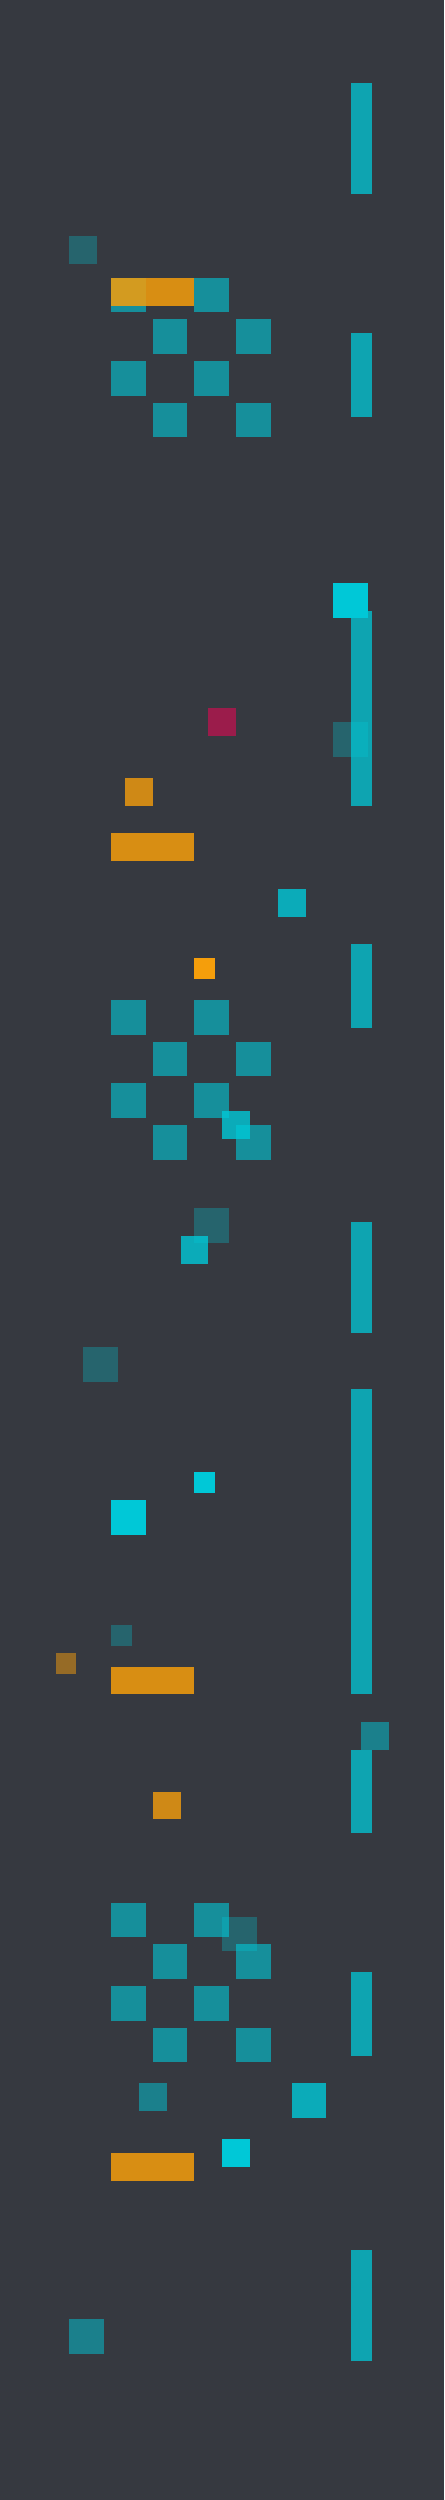
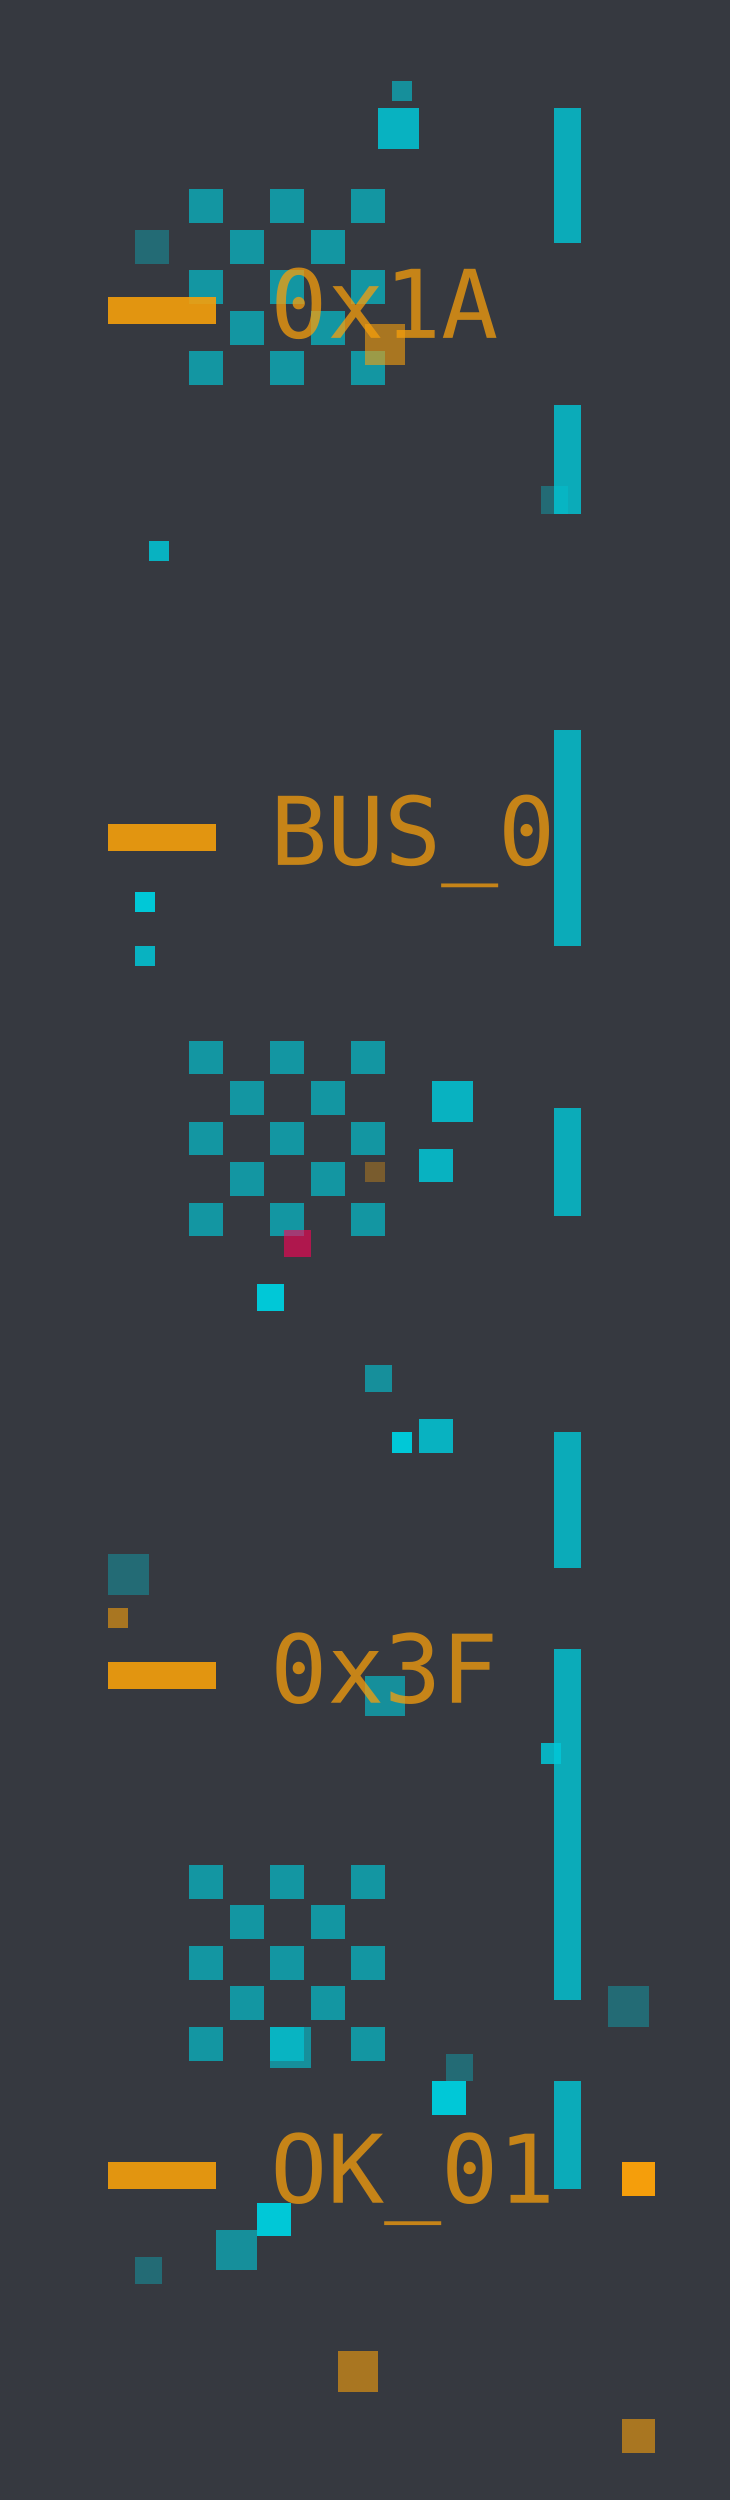
- <svg xmlns="http://www.w3.org/2000/svg" viewBox="0 0 32 180" width="32" height="180" shape-rendering="crispEdges">
+ <svg xmlns="http://www.w3.org/2000/svg" viewBox="0 0 54 185" width="54" height="185" shape-rendering="crispEdges">
  <defs>
    <style>
-       @keyframes ditherPulse {
-         0%, 100% { opacity: 0.35; }
-         50% { opacity: 0.95; }
-       }
+       @keyframes ditherPulse { 0%, 100% { opacity: 0.35; } 50% { opacity: 0.95; } }
      .pulse-px { animation: ditherPulse 2s infinite ease-in-out; }
    </style>
  </defs>
-   <rect width="32" height="180" fill="rgba(10, 14, 23, 0.82)" />
-   <line x1="26" y1="6" x2="26" y2="14" stroke="#00C8D7" stroke-width="1.5" opacity="0.75" />
-   <line x1="26" y1="24" x2="26" y2="30" stroke="#00C8D7" stroke-width="1.5" opacity="0.75" />
-   <line x1="26" y1="44" x2="26" y2="58" stroke="#00C8D7" stroke-width="1.5" opacity="0.75" />
-   <line x1="26" y1="68" x2="26" y2="74" stroke="#00C8D7" stroke-width="1.5" opacity="0.75" />
-   <line x1="26" y1="88" x2="26" y2="96" stroke="#00C8D7" stroke-width="1.5" opacity="0.75" />
-   <line x1="26" y1="100" x2="26" y2="122" stroke="#00C8D7" stroke-width="1.5" opacity="0.75" />
-   <line x1="26" y1="126" x2="26" y2="132" stroke="#00C8D7" stroke-width="1.5" opacity="0.75" />
-   <line x1="26" y1="142" x2="26" y2="148" stroke="#00C8D7" stroke-width="1.5" opacity="0.75" />
-   <line x1="26" y1="162" x2="26" y2="170" stroke="#00C8D7" stroke-width="1.5" opacity="0.75" />
-   <rect x="8" y="20" width="2.5" height="2.5" fill="#00C8D7" opacity="0.6" />
-   <rect x="14" y="20" width="2.5" height="2.5" fill="#00C8D7" opacity="0.6" />
-   <rect x="11" y="23" width="2.5" height="2.5" fill="#00C8D7" opacity="0.6" />
-   <rect x="17" y="23" width="2.5" height="2.5" fill="#00C8D7" opacity="0.6" />
-   <rect x="8" y="26" width="2.5" height="2.5" fill="#00C8D7" opacity="0.6" />
-   <rect x="14" y="26" width="2.5" height="2.5" fill="#00C8D7" opacity="0.6" />
-   <rect x="11" y="29" width="2.5" height="2.5" fill="#00C8D7" opacity="0.6" />
-   <rect x="17" y="29" width="2.5" height="2.5" fill="#00C8D7" opacity="0.6" />
-   <rect x="8" y="72" width="2.5" height="2.5" fill="#00C8D7" opacity="0.6" />
-   <rect x="14" y="72" width="2.5" height="2.5" fill="#00C8D7" opacity="0.6" />
-   <rect x="11" y="75" width="2.5" height="2.5" fill="#00C8D7" opacity="0.6" />
-   <rect x="17" y="75" width="2.5" height="2.5" fill="#00C8D7" opacity="0.6" />
-   <rect x="8" y="78" width="2.5" height="2.5" fill="#00C8D7" opacity="0.6" />
-   <rect x="14" y="78" width="2.5" height="2.5" fill="#00C8D7" opacity="0.6" />
-   <rect x="11" y="81" width="2.5" height="2.5" fill="#00C8D7" opacity="0.6" />
-   <rect x="17" y="81" width="2.5" height="2.5" fill="#00C8D7" opacity="0.6" />
-   <rect x="8" y="137" width="2.5" height="2.5" fill="#00C8D7" opacity="0.6" />
-   <rect x="14" y="137" width="2.5" height="2.5" fill="#00C8D7" opacity="0.6" />
-   <rect x="11" y="140" width="2.5" height="2.5" fill="#00C8D7" opacity="0.6" />
-   <rect x="17" y="140" width="2.5" height="2.5" fill="#00C8D7" opacity="0.6" />
-   <rect x="8" y="143" width="2.5" height="2.5" fill="#00C8D7" opacity="0.6" />
-   <rect x="14" y="143" width="2.5" height="2.5" fill="#00C8D7" opacity="0.6" />
-   <rect x="11" y="146" width="2.5" height="2.5" fill="#00C8D7" opacity="0.6" />
-   <rect x="17" y="146" width="2.5" height="2.5" fill="#00C8D7" opacity="0.6" />
-   <rect x="15" y="51" width="2" height="2" fill="#FF0055" opacity="0.50" />
-   <rect x="14" y="87" width="2.5" height="2.5" fill="#00C8D7" opacity="0.30" />
-   <rect x="6" y="97" width="2.5" height="2.5" fill="#00C8D7" opacity="0.30" />
-   <rect x="21" y="150" width="2.5" height="2.5" fill="#00C8D7" opacity="0.80" />
-   <rect x="16" y="138" width="2.5" height="2.5" fill="#00C8D7" opacity="0.30" />
-   <rect x="14" y="69" width="1.5" height="1.5" fill="#F59E0B" opacity="1.00" />
-   <rect x="11" y="129" width="2" height="2" fill="#F59E0B" opacity="0.80" />
-   <rect x="8" y="108" width="2.5" height="2.5" fill="#00C8D7" opacity="1.00" />
-   <rect x="8" y="117" width="1.5" height="1.5" fill="#00C8D7" opacity="0.30" />
-   <rect x="24" y="52" width="2.5" height="2.5" fill="#00C8D7" opacity="0.30" />
-   <rect x="26" y="124" width="2" height="2" fill="#00C8D7" opacity="0.50" />
-   <rect x="10" y="150" width="2" height="2" fill="#00C8D7" opacity="0.50" />
-   <rect x="16" y="154" width="2" height="2" fill="#00C8D7" opacity="1.00" />
-   <rect x="5" y="17" width="2" height="2" fill="#00C8D7" opacity="0.30" />
-   <rect x="14" y="106" width="1.5" height="1.5" fill="#00C8D7" opacity="1.00" />
-   <rect x="4" y="119" width="1.5" height="1.5" fill="#F59E0B" opacity="0.50" />
-   <rect x="5" y="167" width="2.5" height="2.5" fill="#00C8D7" opacity="0.50" />
-   <rect x="9" y="56" width="2" height="2" fill="#F59E0B" opacity="0.80" />
-   <rect x="24" y="42" width="2.5" height="2.5" fill="#00C8D7" opacity="1.00" />
-   <rect x="20" y="64" width="2" height="2" fill="#00C8D7" opacity="0.80" />
-   <rect x="13" y="89" width="2" height="2" fill="#00C8D7" opacity="0.80" />
-   <rect x="16" y="80" width="2" height="2" fill="#00C8D7" opacity="0.80" />
-   <rect x="8" y="20" width="6" height="2" fill="#F59E0B" opacity="0.85" />
-   <rect x="8" y="60" width="6" height="2" fill="#F59E0B" opacity="0.85" />
-   <rect x="8" y="120" width="6" height="2" fill="#F59E0B" opacity="0.85" />
-   <rect x="8" y="155" width="6" height="2" fill="#F59E0B" opacity="0.85" />
+   <rect width="54" height="185" fill="rgba(10, 14, 23, 0.82)" />
+   <line x1="42" y1="8" x2="42" y2="18" stroke="#00C8D7" stroke-width="2" opacity="0.8" />
+   <line x1="42" y1="30" x2="42" y2="38" stroke="#00C8D7" stroke-width="2" opacity="0.8" />
+   <line x1="42" y1="54" x2="42" y2="70" stroke="#00C8D7" stroke-width="2" opacity="0.8" />
+   <line x1="42" y1="82" x2="42" y2="90" stroke="#00C8D7" stroke-width="2" opacity="0.8" />
+   <line x1="42" y1="106" x2="42" y2="116" stroke="#00C8D7" stroke-width="2" opacity="0.8" />
+   <line x1="42" y1="122" x2="42" y2="148" stroke="#00C8D7" stroke-width="2" opacity="0.8" />
+   <line x1="42" y1="154" x2="42" y2="162" stroke="#00C8D7" stroke-width="2" opacity="0.8" />
+   <rect x="14" y="14" width="2.5" height="2.5" fill="#00C8D7" opacity="0.65" />
+   <rect x="20" y="14" width="2.5" height="2.5" fill="#00C8D7" opacity="0.65" />
+   <rect x="26" y="14" width="2.5" height="2.5" fill="#00C8D7" opacity="0.65" />
+   <rect x="17" y="17" width="2.5" height="2.5" fill="#00C8D7" opacity="0.65" />
+   <rect x="23" y="17" width="2.5" height="2.5" fill="#00C8D7" opacity="0.65" />
+   <rect x="14" y="20" width="2.5" height="2.5" fill="#00C8D7" opacity="0.65" />
+   <rect x="20" y="20" width="2.5" height="2.5" fill="#00C8D7" opacity="0.65" />
+   <rect x="26" y="20" width="2.5" height="2.5" fill="#00C8D7" opacity="0.65" />
+   <rect x="17" y="23" width="2.5" height="2.5" fill="#00C8D7" opacity="0.65" />
+   <rect x="23" y="23" width="2.5" height="2.5" fill="#00C8D7" opacity="0.65" />
+   <rect x="14" y="26" width="2.5" height="2.5" fill="#00C8D7" opacity="0.65" />
+   <rect x="20" y="26" width="2.5" height="2.5" fill="#00C8D7" opacity="0.65" />
+   <rect x="26" y="26" width="2.5" height="2.5" fill="#00C8D7" opacity="0.65" />
+   <rect x="14" y="77" width="2.5" height="2.5" fill="#00C8D7" opacity="0.65" />
+   <rect x="20" y="77" width="2.5" height="2.5" fill="#00C8D7" opacity="0.65" />
+   <rect x="26" y="77" width="2.5" height="2.5" fill="#00C8D7" opacity="0.65" />
+   <rect x="17" y="80" width="2.5" height="2.5" fill="#00C8D7" opacity="0.65" />
+   <rect x="23" y="80" width="2.5" height="2.5" fill="#00C8D7" opacity="0.65" />
+   <rect x="14" y="83" width="2.5" height="2.5" fill="#00C8D7" opacity="0.65" />
+   <rect x="20" y="83" width="2.5" height="2.5" fill="#00C8D7" opacity="0.65" />
+   <rect x="26" y="83" width="2.5" height="2.5" fill="#00C8D7" opacity="0.65" />
+   <rect x="17" y="86" width="2.5" height="2.5" fill="#00C8D7" opacity="0.65" />
+   <rect x="23" y="86" width="2.5" height="2.5" fill="#00C8D7" opacity="0.65" />
+   <rect x="14" y="89" width="2.5" height="2.5" fill="#00C8D7" opacity="0.65" />
+   <rect x="20" y="89" width="2.5" height="2.5" fill="#00C8D7" opacity="0.65" />
+   <rect x="26" y="89" width="2.5" height="2.5" fill="#00C8D7" opacity="0.65" />
+   <rect x="14" y="138" width="2.5" height="2.5" fill="#00C8D7" opacity="0.65" />
+   <rect x="20" y="138" width="2.5" height="2.5" fill="#00C8D7" opacity="0.65" />
+   <rect x="26" y="138" width="2.5" height="2.5" fill="#00C8D7" opacity="0.65" />
+   <rect x="17" y="141" width="2.5" height="2.5" fill="#00C8D7" opacity="0.65" />
+   <rect x="23" y="141" width="2.5" height="2.5" fill="#00C8D7" opacity="0.65" />
+   <rect x="14" y="144" width="2.5" height="2.5" fill="#00C8D7" opacity="0.65" />
+   <rect x="20" y="144" width="2.5" height="2.5" fill="#00C8D7" opacity="0.65" />
+   <rect x="26" y="144" width="2.5" height="2.5" fill="#00C8D7" opacity="0.65" />
+   <rect x="17" y="147" width="2.5" height="2.5" fill="#00C8D7" opacity="0.65" />
+   <rect x="23" y="147" width="2.5" height="2.5" fill="#00C8D7" opacity="0.65" />
+   <rect x="14" y="150" width="2.5" height="2.5" fill="#00C8D7" opacity="0.65" />
+   <rect x="20" y="150" width="2.5" height="2.5" fill="#00C8D7" opacity="0.65" />
+   <rect x="26" y="150" width="2.5" height="2.5" fill="#00C8D7" opacity="0.65" />
+   <rect x="29" y="6" width="1.5" height="1.5" fill="#00C8D7" opacity="0.60" />
+   <rect x="19" y="95" width="2" height="2" fill="#00C8D7" opacity="1.00" />
+   <rect x="28" y="8" width="3" height="3" fill="#00C8D7" opacity="0.85" />
+   <rect x="40" y="36" width="2" height="2" fill="#00C8D7" opacity="0.35" />
+   <rect x="10" y="66" width="1.5" height="1.5" fill="#00C8D7" opacity="1.00" />
+   <rect x="21" y="91" width="2" height="2" fill="#FF0055" opacity="0.60" />
+   <rect x="16" y="165" width="3" height="3" fill="#00C8D7" opacity="0.60" />
+   <rect x="25" y="174" width="3" height="3" fill="#F59E0B" opacity="0.60" />
+   <rect x="45" y="147" width="3" height="3" fill="#00C8D7" opacity="0.35" />
+   <rect x="11" y="40" width="1.5" height="1.5" fill="#00C8D7" opacity="0.85" />
+   <rect x="27" y="124" width="3" height="3" fill="#00C8D7" opacity="0.60" />
+   <rect x="20" y="150" width="3" height="3" fill="#00C8D7" opacity="0.60" />
+   <rect x="32" y="154" width="2.5" height="2.5" fill="#00C8D7" opacity="1.00" />
+   <rect x="10" y="17" width="2.5" height="2.5" fill="#00C8D7" opacity="0.35" />
+   <rect x="29" y="106" width="1.5" height="1.5" fill="#00C8D7" opacity="1.00" />
+   <rect x="8" y="119" width="1.5" height="1.5" fill="#F59E0B" opacity="0.60" />
+   <rect x="10" y="167" width="2" height="2" fill="#00C8D7" opacity="0.35" />
+   <rect x="27" y="24" width="3" height="3" fill="#F59E0B" opacity="0.60" />
+   <rect x="27" y="101" width="2" height="2" fill="#00C8D7" opacity="0.60" />
+   <rect x="31" y="85" width="2.5" height="2.5" fill="#00C8D7" opacity="0.85" />
+   <rect x="32" y="80" width="3" height="3" fill="#00C8D7" opacity="0.85" />
+   <rect x="31" y="105" width="2.5" height="2.5" fill="#00C8D7" opacity="0.85" />
+   <rect x="33" y="152" width="2" height="2" fill="#00C8D7" opacity="0.35" />
+   <rect x="27" y="86" width="1.5" height="1.5" fill="#F59E0B" opacity="0.35" />
+   <rect x="40" y="129" width="1.5" height="1.5" fill="#00C8D7" opacity="0.85" />
+   <rect x="10" y="70" width="1.5" height="1.5" fill="#00C8D7" opacity="0.85" />
+   <rect x="46" y="160" width="2.5" height="2.5" fill="#F59E0B" opacity="1.00" />
+   <rect x="19" y="163" width="2.5" height="2.5" fill="#00C8D7" opacity="1.00" />
+   <rect x="46" y="179" width="2.5" height="2.5" fill="#F59E0B" opacity="0.60" />
+   <rect x="8" y="115" width="3" height="3" fill="#00C8D7" opacity="0.35" />
+   <rect x="8" y="22" width="8" height="2" fill="#F59E0B" opacity="0.9" />
+   <text x="20" y="25" fill="#F59E0B" font-size="7" font-family="monospace" opacity="0.75">0x1A</text>
+   <rect x="8" y="61" width="8" height="2" fill="#F59E0B" opacity="0.9" />
+   <text x="20" y="64" fill="#F59E0B" font-size="7" font-family="monospace" opacity="0.75">BUS_0</text>
+   <rect x="8" y="123" width="8" height="2" fill="#F59E0B" opacity="0.9" />
+   <text x="20" y="126" fill="#F59E0B" font-size="7" font-family="monospace" opacity="0.75">0x3F</text>
+   <rect x="8" y="160" width="8" height="2" fill="#F59E0B" opacity="0.9" />
+   <text x="20" y="163" fill="#F59E0B" font-size="7" font-family="monospace" opacity="0.75">OK_01</text>
</svg>
